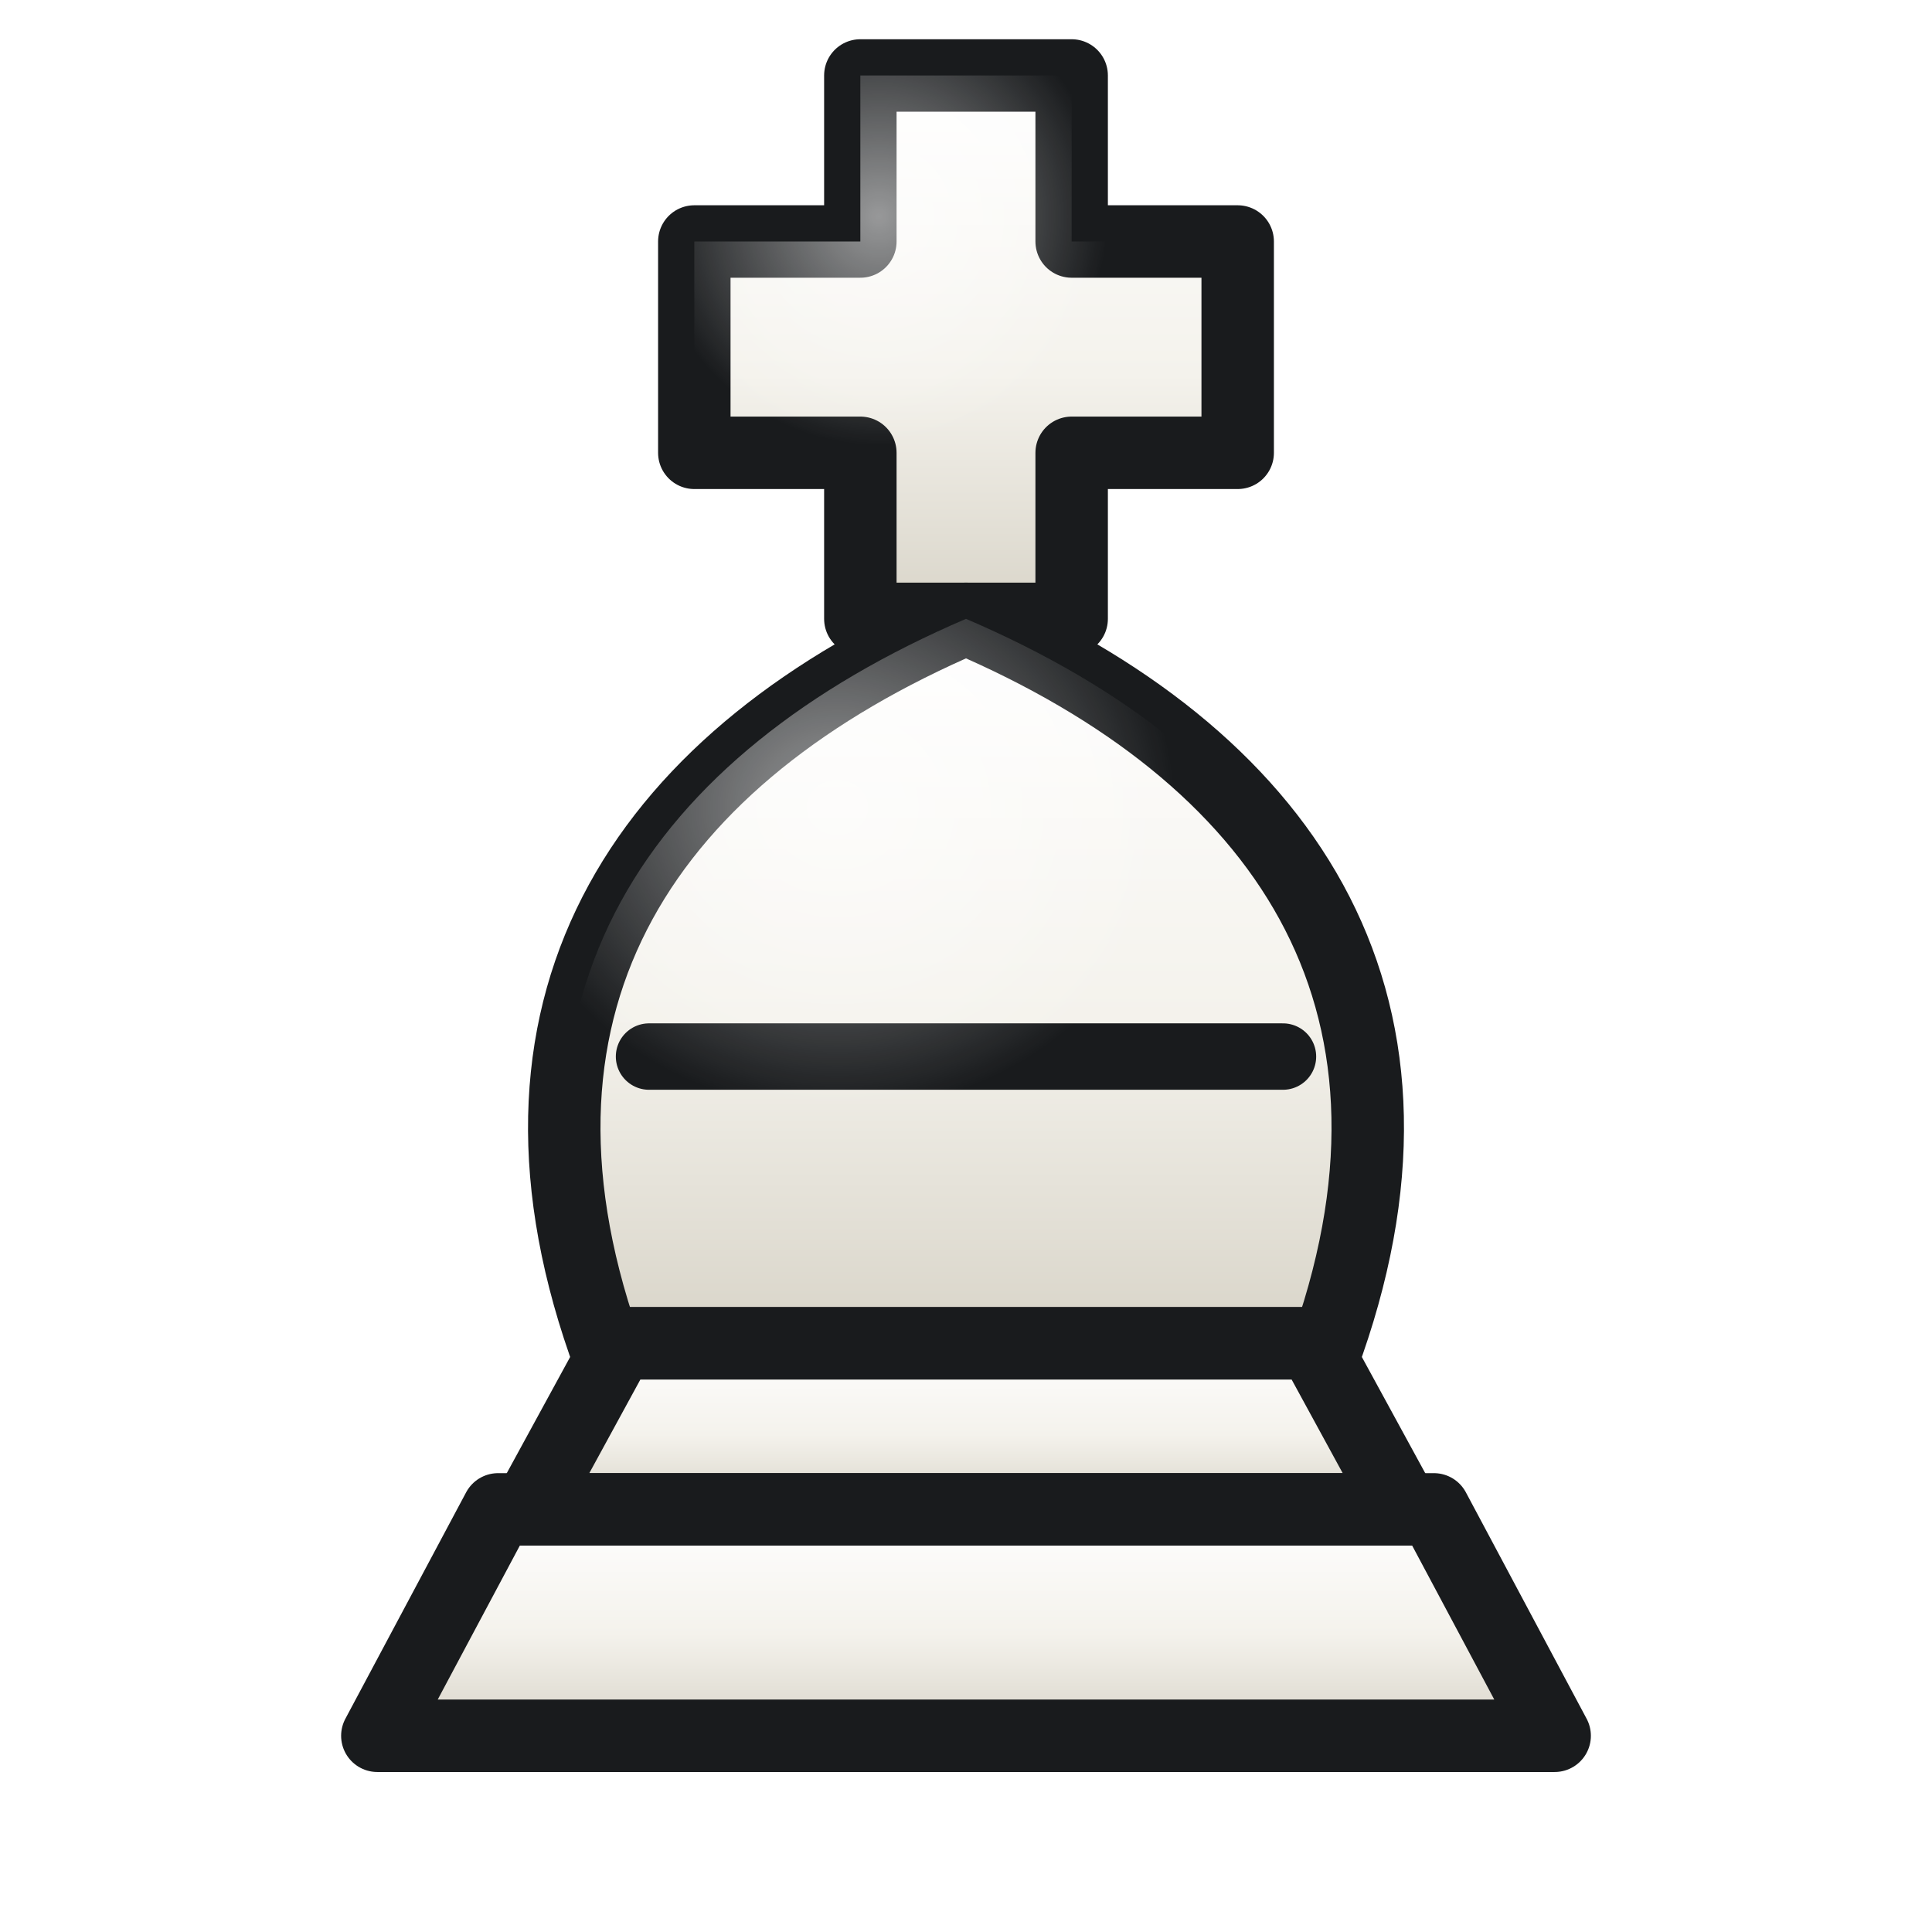
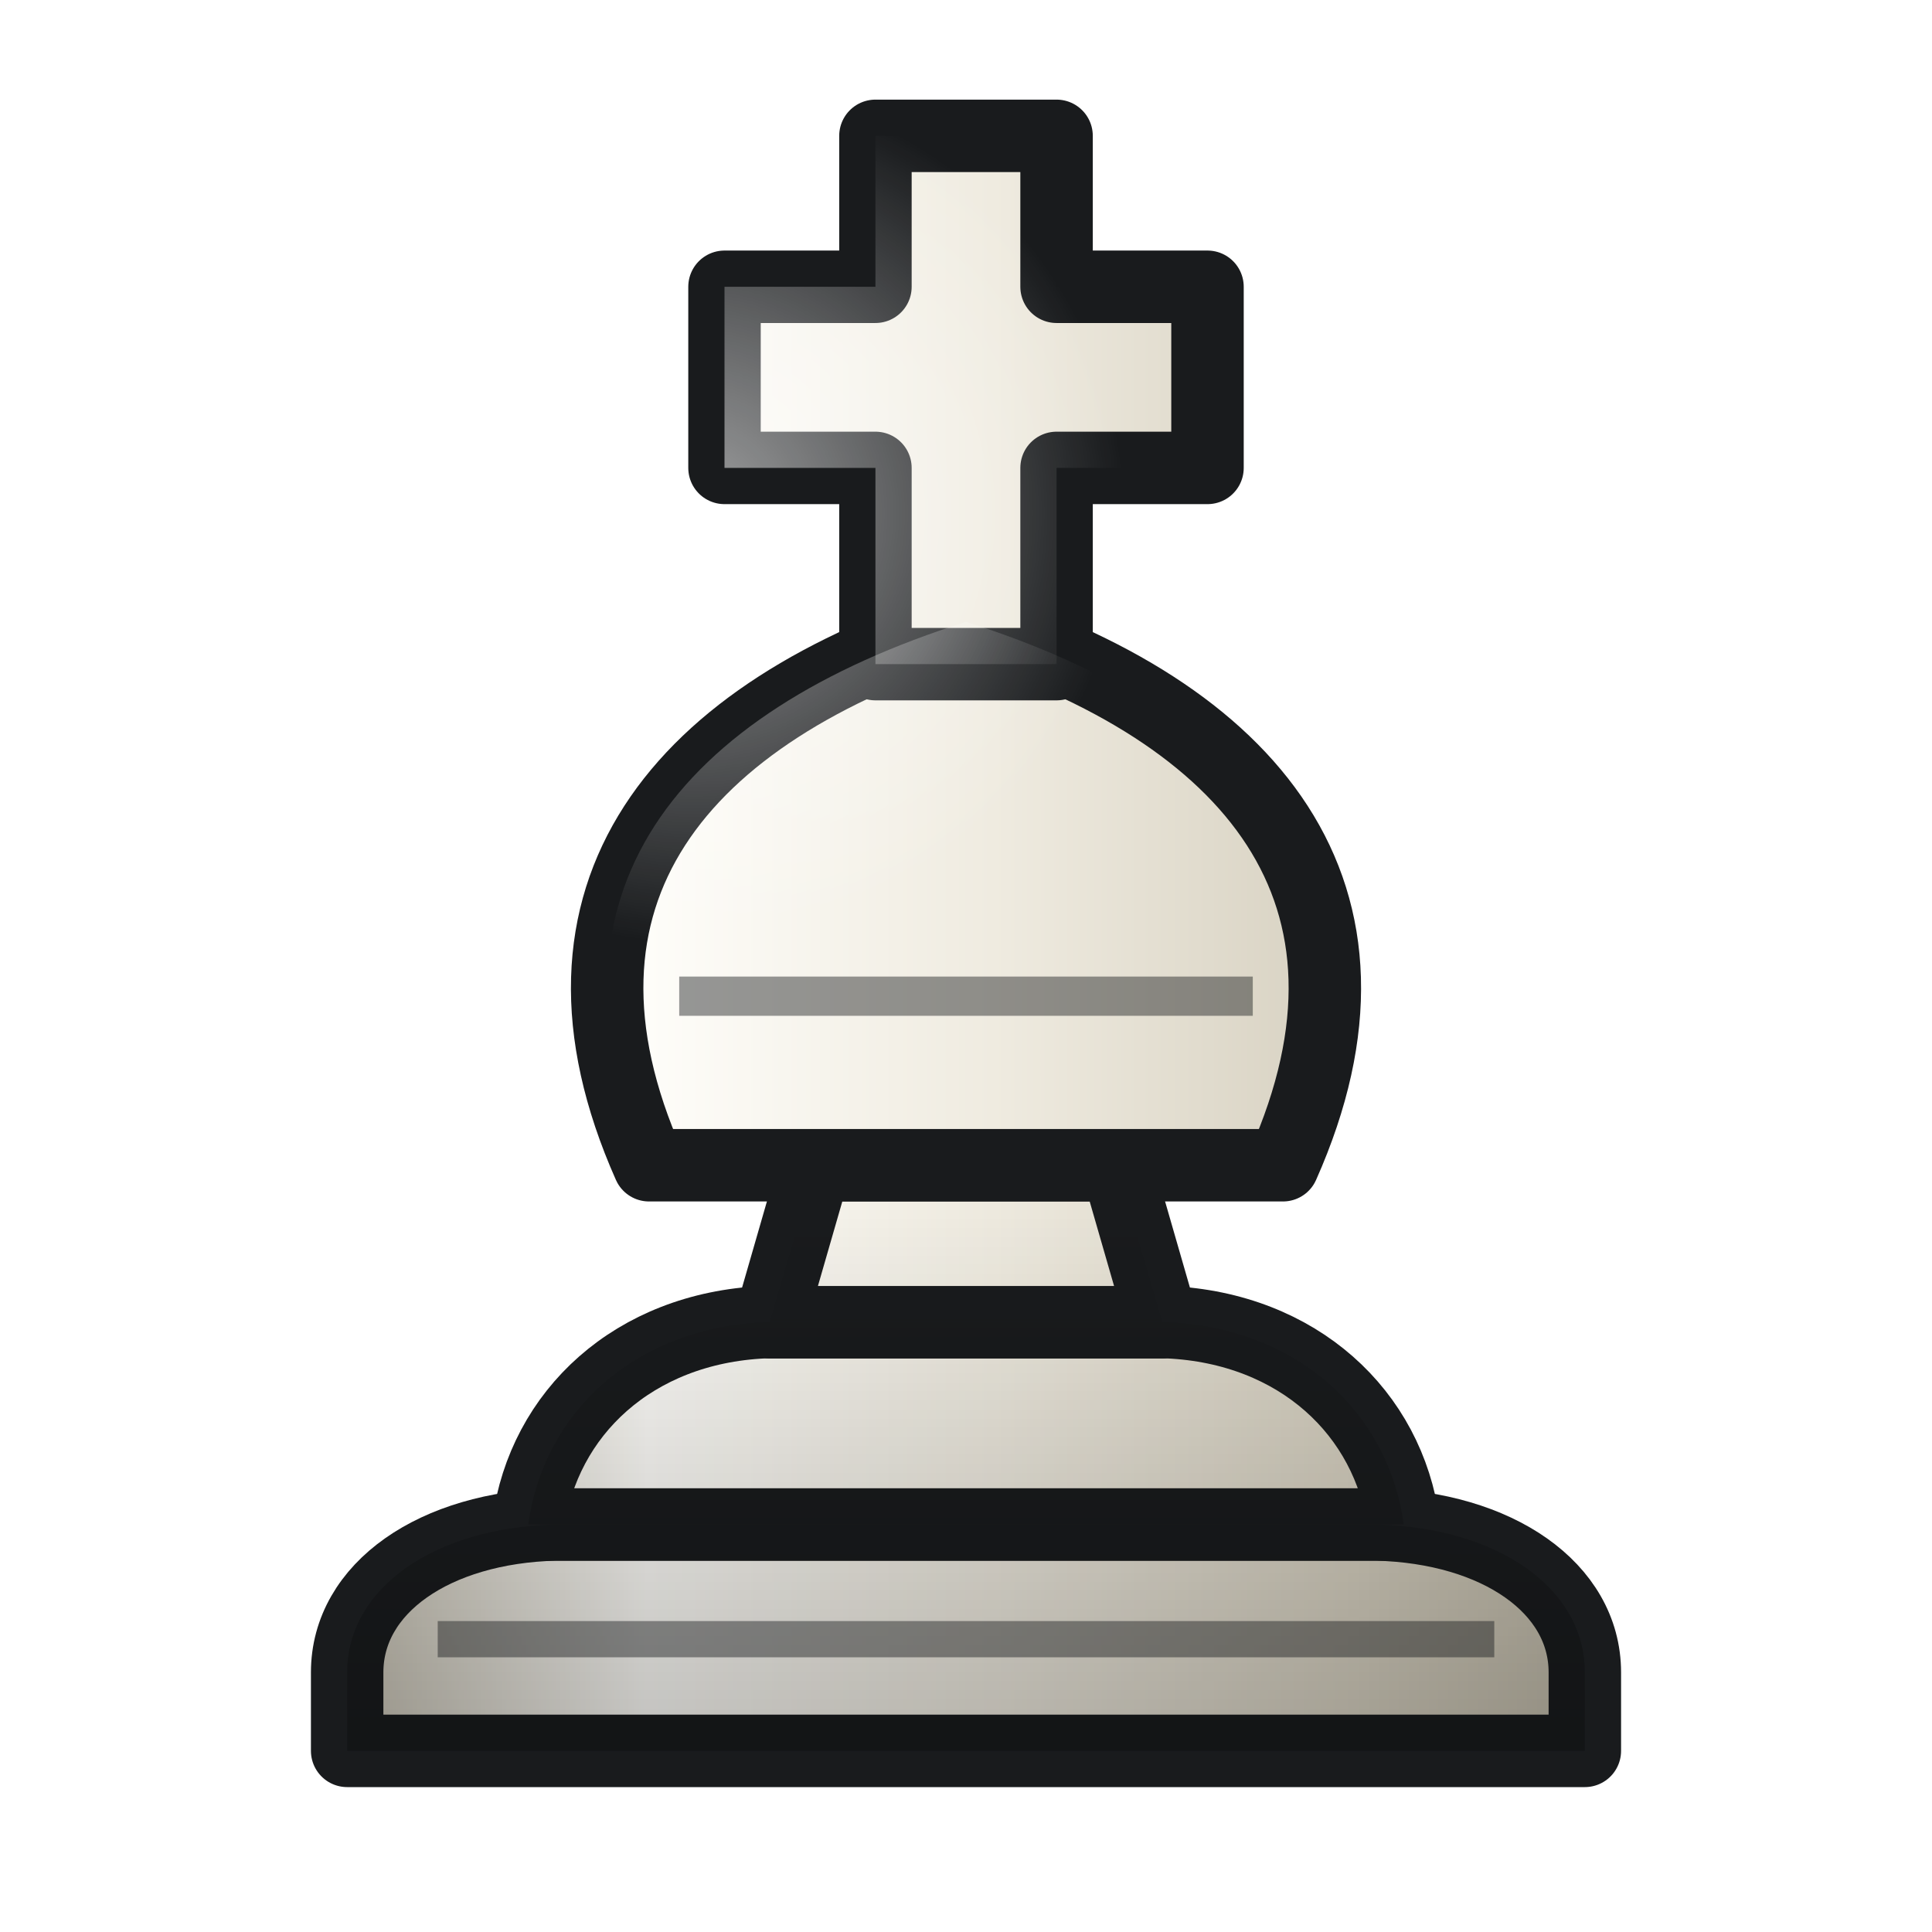
<svg xmlns="http://www.w3.org/2000/svg" width="64" height="64" viewBox="0 0 64 64">
  <defs>
-     <linearGradient id="body" x1="0" y1="0" x2="0" y2="1">
-       <stop offset="0" stop-color="#FFFFFF" />
-       <stop offset="0.55" stop-color="#F4F2EC" />
-       <stop offset="1" stop-color="#D8D4C8" />
+     <linearGradient id="round" gradientUnits="userSpaceOnUse" x1="9" y1="0" x2="55" y2="0">
+       <stop offset="0" stop-color="#B7B1A0" />
+       <stop offset="0.27" stop-color="#FEFDF9" />
+       <stop offset="0.52" stop-color="#EFEBE0" />
+       <stop offset="0.78" stop-color="#D6D0C0" />
+       <stop offset="1" stop-color="#B7B1A0" />
    </linearGradient>
-     <radialGradient id="sheen" cx="0.34" cy="0.26" r="0.42">
-       <stop offset="0" stop-color="#FFFFFF" stop-opacity="0.55" />
-       <stop offset="1" stop-color="#FFFFFF" stop-opacity="0" />
+     <linearGradient id="ground" gradientUnits="userSpaceOnUse" x1="0" y1="4" x2="0" y2="58">
+       <stop offset="0" stop-color="#000000" stop-opacity="0" />
+       <stop offset="0.66" stop-color="#000000" stop-opacity="0" />
+       <stop offset="1" stop-color="#000000" stop-opacity="0.24" />
+     </linearGradient>
+     <radialGradient id="spec" gradientUnits="userSpaceOnUse" cx="23" cy="17" r="19">
+       <stop offset="0" stop-color="#FFFFFF" stop-opacity="0.58" />
+       <stop offset="0.75" stop-color="#FFFFFF" stop-opacity="0" />
    </radialGradient>
  </defs>
-   <g fill="url(#body)" stroke="#191B1D" stroke-width="2.4" stroke-linejoin="round" stroke-linecap="round">
-     <path d="M 28.5 2.5 L 35.5 2.5 L 35.5 8 L 41 8 L 41 15 L 35.5 15 L 35.5 20.5 L 28.5 20.5 L 28.5 15 L 23 15 L 23 8 L 28.5 8 Z" />
-     <path d="M 20 44.5 C 16 33 21.5 25 32 20.5 C 42.5 25 48 33 44 44.5 Z" />
-     <path d="M 21.5 35 L 42.5 35" stroke-width="2.2" fill="none" />
-     <path d="M 17.5 50 L 46.5 50 L 43.5 44.5 L 20.5 44.5 Z" />
-     <path d="M 12.5 57.5 L 51.5 57.5 L 47.5 50 L 16.5 50 Z" />
+   <g fill="url(#round)" stroke="#191B1D" stroke-width="2.4" stroke-linejoin="round" stroke-linecap="round">
+     <path d="M 11.5 58 L 52.5 58 L 52.5 55.4 C 52.5 52.6 49.6 50.6 45.6 50.5 L 18.4 50.5 C 14.4 50.6 11.5 52.6 11.5 55.4 Z" />
+     <path d="M 17.5 50.5 C 18 46.8 21 44 25.3 43.8 L 38.7 43.8 C 43 44 46 46.8 46.5 50.5 Z" />
+     <path d="M 25.5 43.8 L 38.5 43.8 L 37 38.6 L 27 38.6 Z" />
+     <path d="M 21.5 38.6 C 17.5 29.6 22.5 23.6 32 20.6 C 41.5 23.6 46.5 29.6 42.5 38.6 Z" />
+     <path d="M 29 4.5 L 35 4.5 L 35 9.5 L 40 9.5 L 40 15.5 L 35 15.5 L 35 22 L 29 22 L 29 15.5 L 24 15.5 L 24 9.5 L 29 9.5 Z" />
  </g>
-   <g fill="url(#sheen)" stroke="none" pointer-events="none">
-     <path d="M 28.5 2.5 L 35.5 2.5 L 35.5 8 L 41 8 L 41 15 L 35.5 15 L 35.5 20.5 L 28.5 20.5 L 28.5 15 L 23 15 L 23 8 L 28.5 8 Z" />
-     <path d="M 20 44.5 C 16 33 21.5 25 32 20.5 C 42.5 25 48 33 44 44.5 Z" />
-     <path d="M 21.5 35 L 42.5 35" />
+   <g fill="url(#ground)" stroke="none">
+     <path d="M 11.5 58 L 52.5 58 L 52.5 55.4 C 52.5 52.6 49.6 50.6 45.6 50.5 L 18.4 50.5 C 14.4 50.6 11.5 52.6 11.5 55.4 Z" />
+     <path d="M 17.5 50.5 C 18 46.8 21 44 25.3 43.8 L 38.7 43.8 C 43 44 46 46.8 46.5 50.5 Z" />
+     <path d="M 25.5 43.8 L 38.5 43.8 L 37 38.6 L 27 38.6 Z" />
+     <path d="M 21.5 38.6 C 17.5 29.6 22.5 23.6 32 20.6 C 41.5 23.6 46.5 29.6 42.5 38.6 Z" />
+     <path d="M 29 4.5 L 35 4.5 L 35 9.5 L 40 9.5 L 40 15.5 L 35 15.5 L 35 22 L 29 22 L 29 15.5 L 24 15.5 L 24 9.5 L 29 9.5 Z" />
+   </g>
+   <g fill="url(#spec)" stroke="none">
+     <path d="M 11.5 58 L 52.5 58 L 52.5 55.4 C 52.5 52.6 49.6 50.6 45.6 50.5 L 18.4 50.5 C 14.4 50.6 11.5 52.6 11.5 55.4 Z" />
+     <path d="M 17.5 50.5 C 18 46.8 21 44 25.3 43.8 L 38.7 43.8 C 43 44 46 46.8 46.5 50.5 Z" />
+     <path d="M 25.5 43.8 L 38.5 43.8 L 37 38.6 L 27 38.6 Z" />
+     <path d="M 21.5 38.6 C 17.5 29.6 22.5 23.6 32 20.6 C 41.5 23.6 46.5 29.6 42.5 38.6 Z" />
+     <path d="M 29 4.5 L 35 4.5 L 35 9.5 L 40 9.5 L 40 15.5 L 35 15.5 L 35 22 L 29 22 L 29 15.5 L 24 15.5 L 24 9.5 L 29 9.5 Z" />
+   </g>
+   <g>
+     <path d="M 14.5 54.3 L 49.5 54.3" stroke="#191B1D" stroke-width="1.2" fill="none" opacity="0.45" />
+     <path d="M 22.5 33 L 41.5 33" stroke="#191B1D" stroke-width="1.3" fill="none" opacity="0.45" />
  </g>
</svg>
